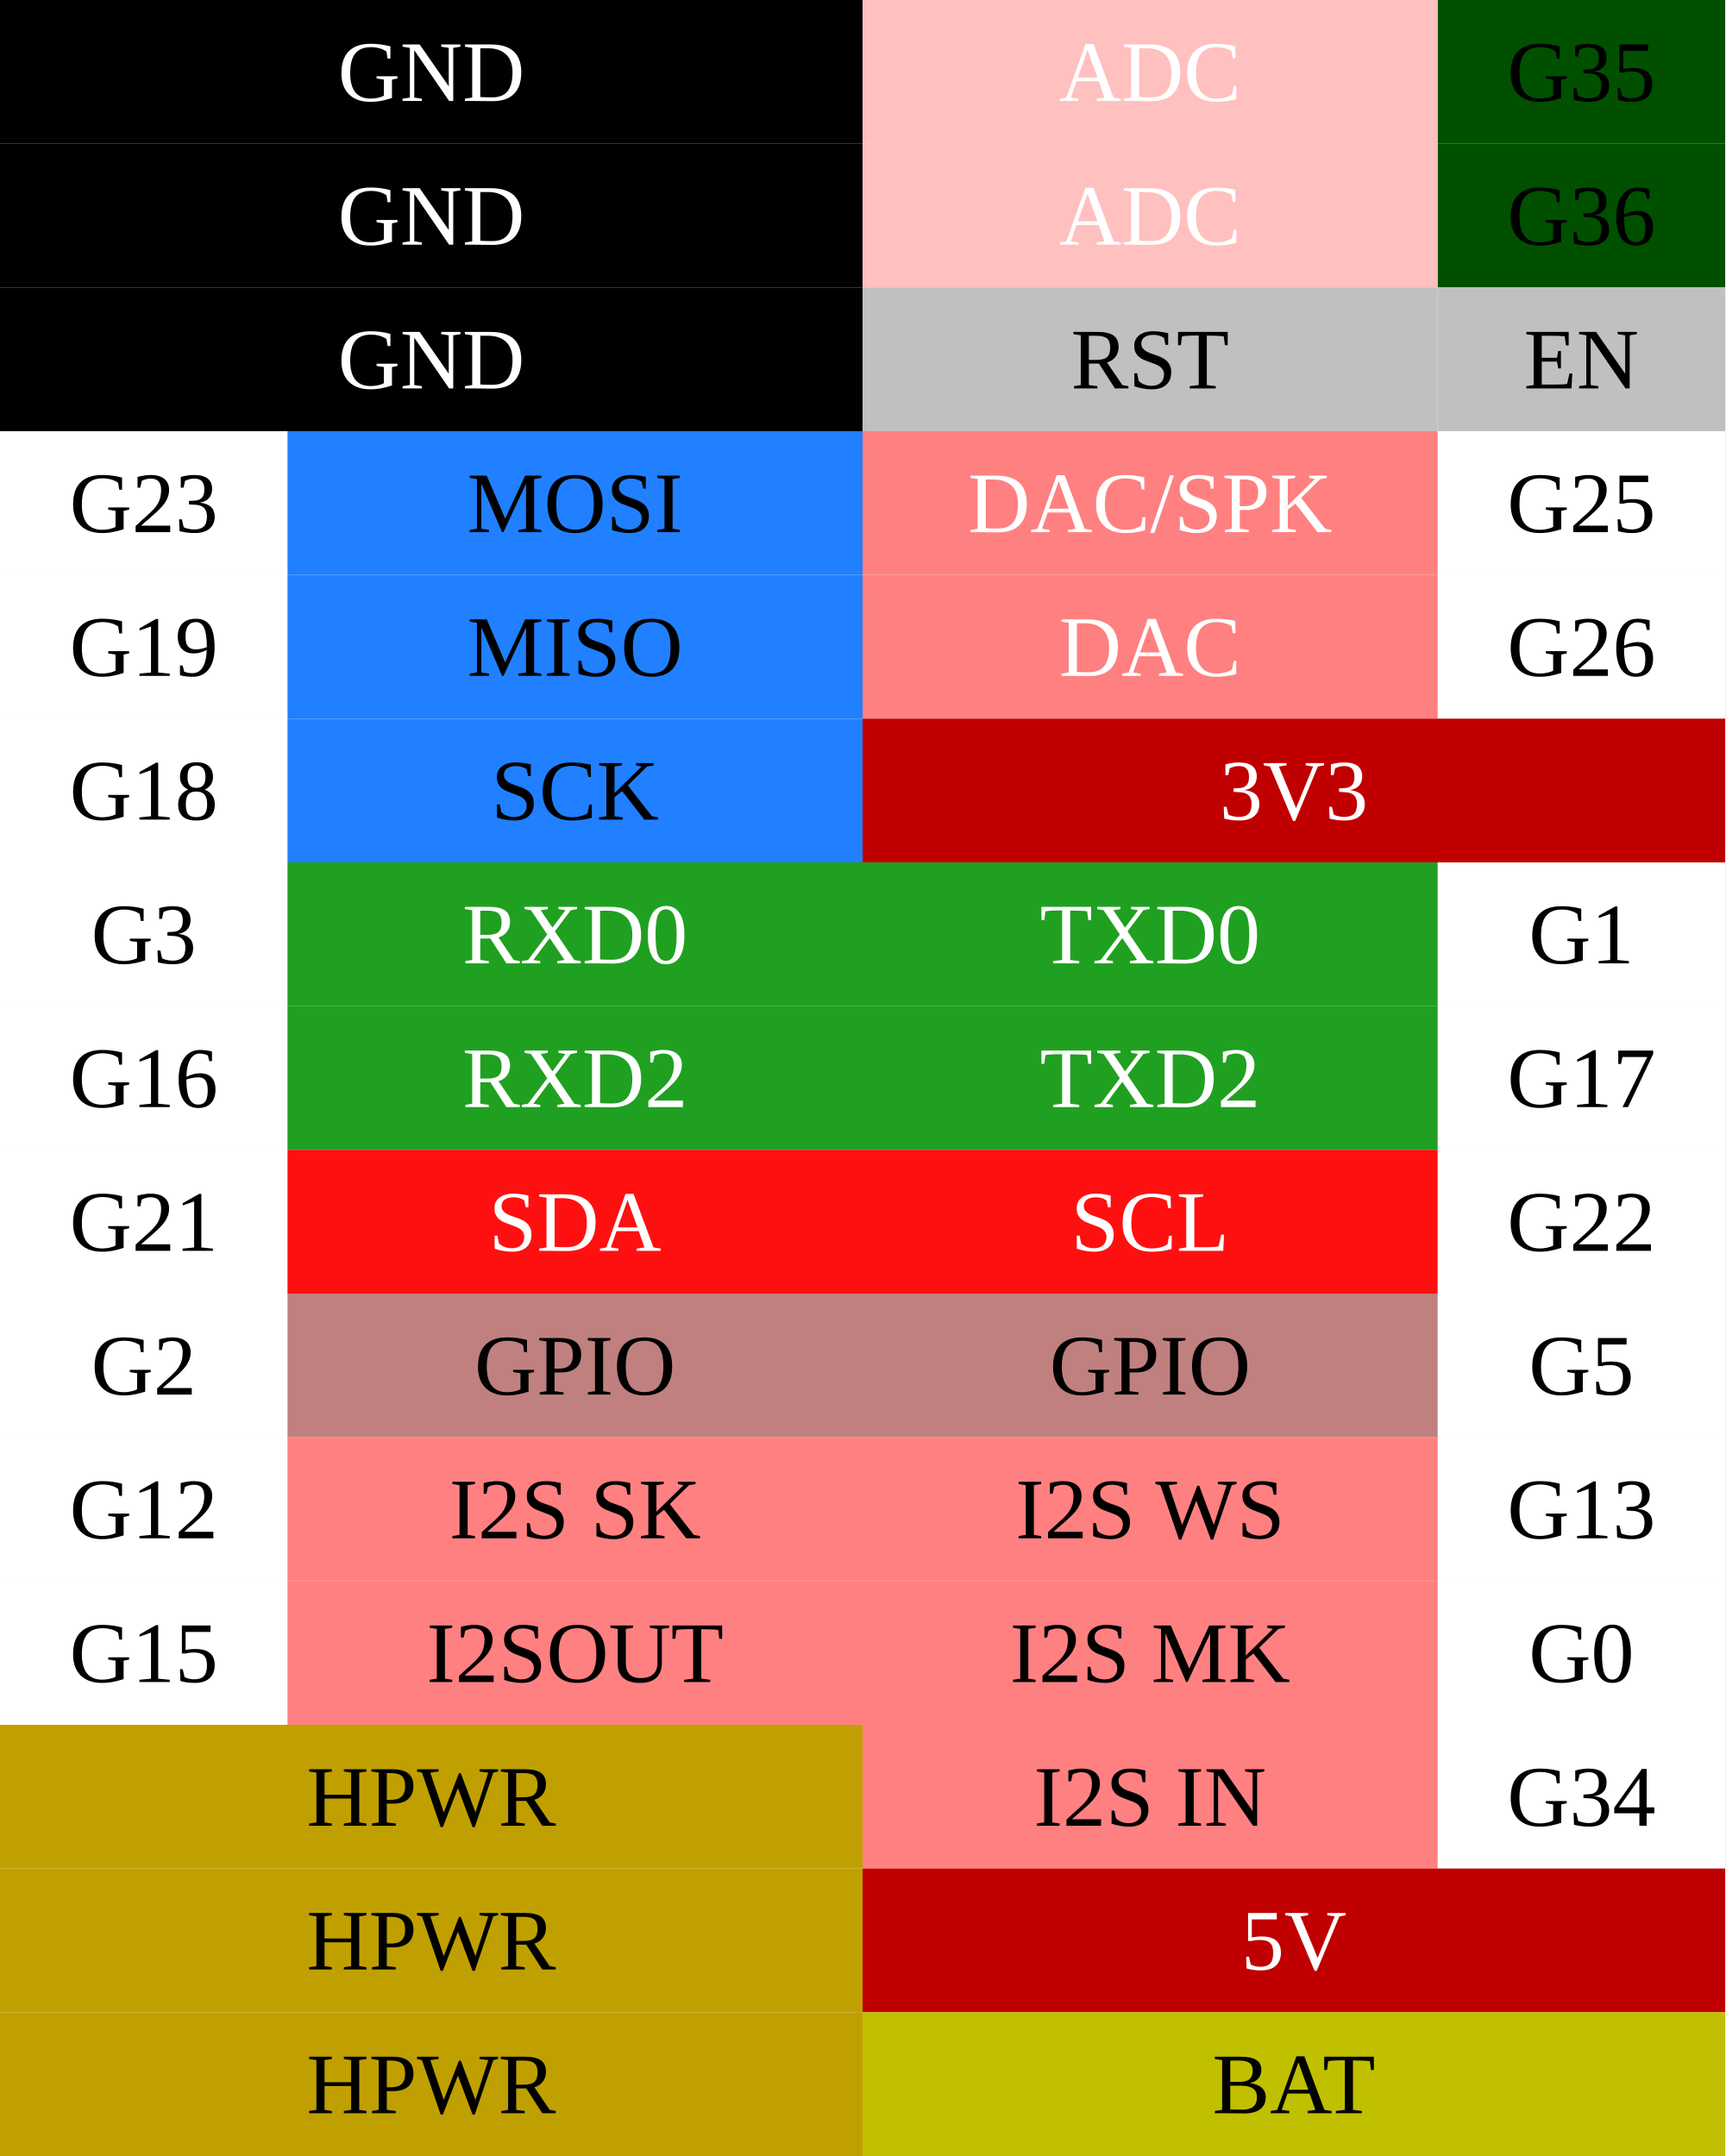
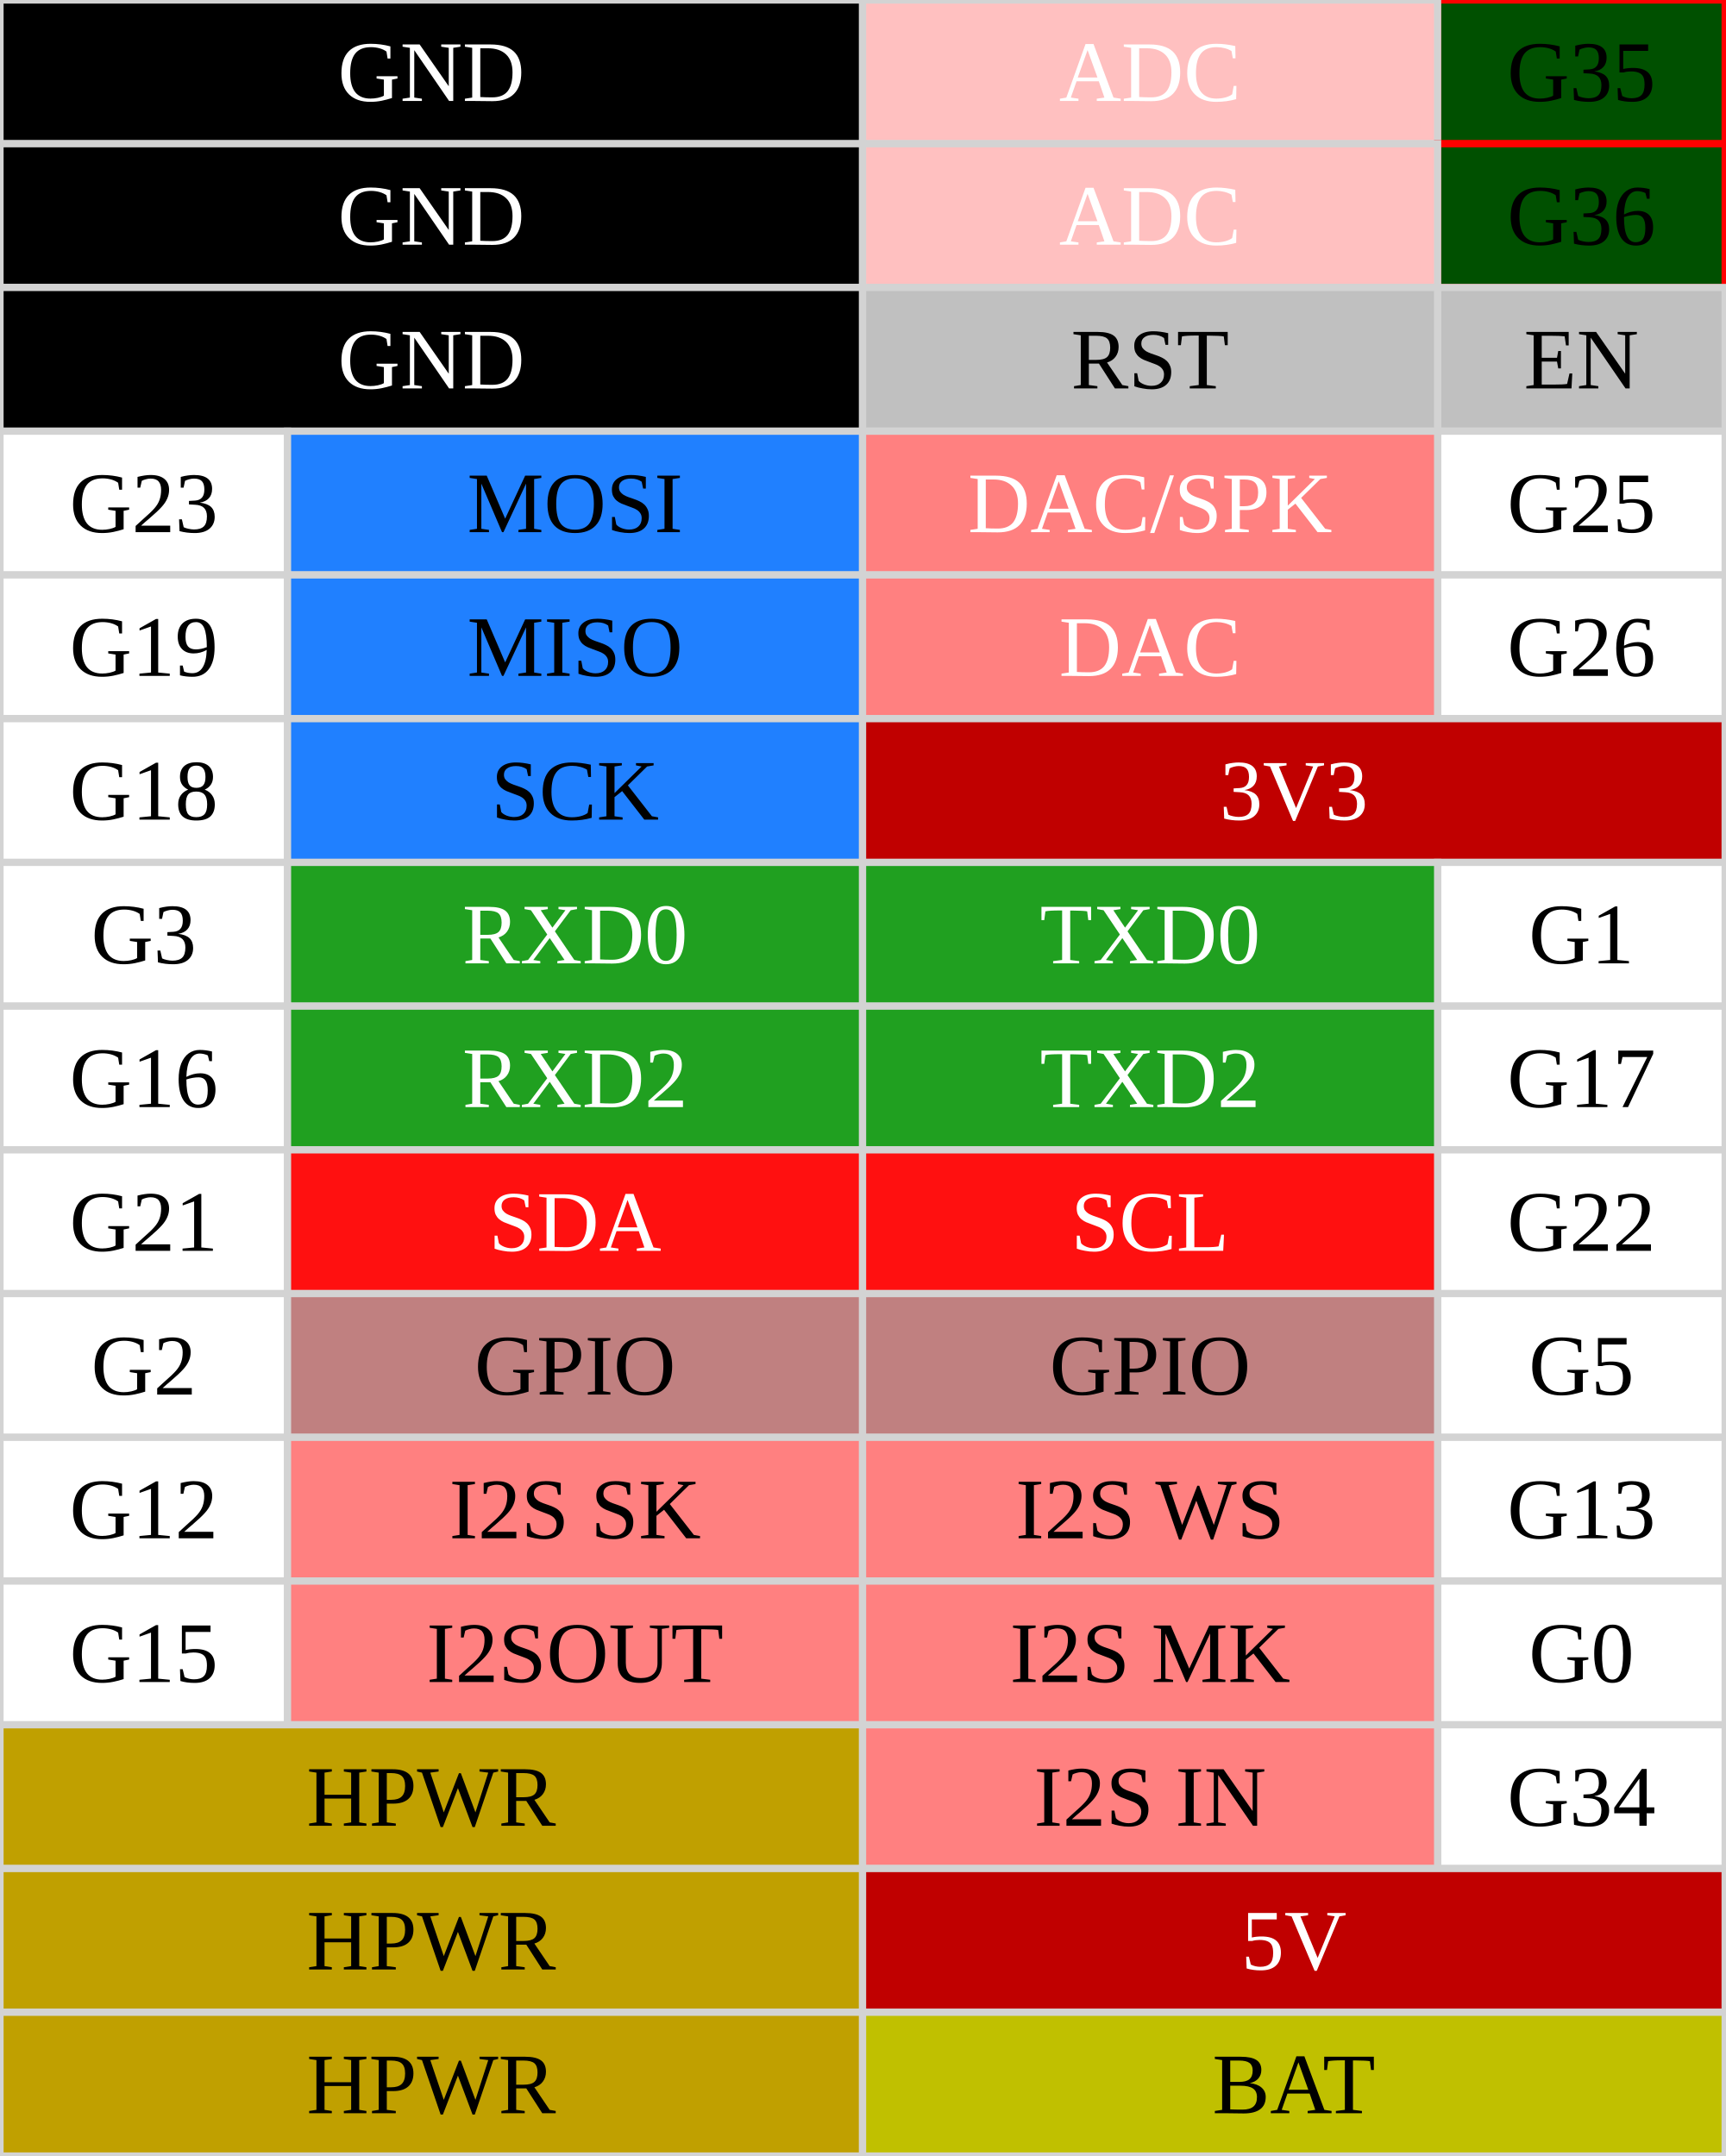
<svg xmlns="http://www.w3.org/2000/svg" baseProfile="full" height="300" version="1.1" width="240">
  <defs />
-   <rect fill="black" height="20" width="120" x="0" y="0" />
+   <rect fill="black" height="20" stroke="lightgray" width="120" x="0" y="0" />
  <text fill="white" style="text-anchor:middle; dominant-baseline:central" x="60.0" y="10.0">GND</text>
-   <rect fill="#005000" height="20" width="40" x="200" y="0" />
+   <rect fill="#005000" height="20" stroke="red" width="40" x="200" y="0" />
  <text fill="#000000" style="text-anchor:middle; dominant-baseline:central" x="220.0" y="10.0">G35</text>
-   <rect fill="#ffc0c0" height="20" width="80" x="120" y="0" />
+   <rect fill="#ffc0c0" height="20" stroke="lightgray" width="80" x="120" y="0" />
  <text fill="#ffffff" style="text-anchor:middle; dominant-baseline:central" x="160.0" y="10.0">ADC</text>
-   <rect fill="black" height="20" width="120" x="0" y="20" />
+   <rect fill="black" height="20" stroke="lightgray" width="120" x="0" y="20" />
  <text fill="white" style="text-anchor:middle; dominant-baseline:central" x="60.0" y="30.0">GND</text>
-   <rect fill="#005000" height="20" width="40" x="200" y="20" />
+   <rect fill="#005000" height="20" stroke="red" width="40" x="200" y="20" />
  <text fill="#000000" style="text-anchor:middle; dominant-baseline:central" x="220.0" y="30.0">G36</text>
-   <rect fill="#ffc0c0" height="20" width="80" x="120" y="20" />
+   <rect fill="#ffc0c0" height="20" stroke="lightgray" width="80" x="120" y="20" />
  <text fill="#ffffff" style="text-anchor:middle; dominant-baseline:central" x="160.0" y="30.0">ADC</text>
-   <rect fill="black" height="20" width="120" x="0" y="40" />
+   <rect fill="black" height="20" stroke="lightgray" width="120" x="0" y="40" />
  <text fill="white" style="text-anchor:middle; dominant-baseline:central" x="60.0" y="50.0">GND</text>
-   <rect fill="#c0c0c0" height="20" width="40" x="200" y="40" />
+   <rect fill="#c0c0c0" height="20" stroke="lightgray" width="40" x="200" y="40" />
  <text fill="#000000" style="text-anchor:middle; dominant-baseline:central" x="220.0" y="50.0">EN</text>
-   <rect fill="#c0c0c0" height="20" width="80" x="120" y="40" />
+   <rect fill="#c0c0c0" height="20" stroke="lightgray" width="80" x="120" y="40" />
  <text fill="#000000" style="text-anchor:middle; dominant-baseline:central" x="160.0" y="50.0">RST</text>
-   <rect fill="#ffffff" height="20" width="40" x="0" y="60" />
+   <rect fill="#ffffff" height="20" stroke="lightgray" width="40" x="0" y="60" />
  <text fill="#000000" style="text-anchor:middle; dominant-baseline:central" x="20.0" y="70.0">G23</text>
-   <rect fill="#2080ff" height="20" width="80" x="40" y="60" />
+   <rect fill="#2080ff" height="20" stroke="lightgray" width="80" x="40" y="60" />
  <text fill="#000000" style="text-anchor:middle; dominant-baseline:central" x="80.0" y="70.0">MOSI</text>
-   <rect fill="#ffffff" height="20" width="40" x="200" y="60" />
+   <rect fill="#ffffff" height="20" stroke="lightgray" width="40" x="200" y="60" />
  <text fill="#000000" style="text-anchor:middle; dominant-baseline:central" x="220.0" y="70.0">G25</text>
-   <rect fill="#ff8080" height="20" width="80" x="120" y="60" />
+   <rect fill="#ff8080" height="20" stroke="lightgray" width="80" x="120" y="60" />
  <text fill="#ffffff" style="text-anchor:middle; dominant-baseline:central" x="160.0" y="70.0">DAC/SPK</text>
-   <rect fill="#ffffff" height="20" width="40" x="0" y="80" />
+   <rect fill="#ffffff" height="20" stroke="lightgray" width="40" x="0" y="80" />
  <text fill="#000000" style="text-anchor:middle; dominant-baseline:central" x="20.0" y="90.0">G19</text>
-   <rect fill="#2080ff" height="20" width="80" x="40" y="80" />
+   <rect fill="#2080ff" height="20" stroke="lightgray" width="80" x="40" y="80" />
  <text fill="#000000" style="text-anchor:middle; dominant-baseline:central" x="80.0" y="90.0">MISO</text>
-   <rect fill="#ffffff" height="20" width="40" x="200" y="80" />
+   <rect fill="#ffffff" height="20" stroke="lightgray" width="40" x="200" y="80" />
  <text fill="#000000" style="text-anchor:middle; dominant-baseline:central" x="220.0" y="90.0">G26</text>
-   <rect fill="#ff8080" height="20" width="80" x="120" y="80" />
+   <rect fill="#ff8080" height="20" stroke="lightgray" width="80" x="120" y="80" />
  <text fill="#ffffff" style="text-anchor:middle; dominant-baseline:central" x="160.0" y="90.0">DAC</text>
-   <rect fill="#ffffff" height="20" width="40" x="0" y="100" />
+   <rect fill="#ffffff" height="20" stroke="lightgray" width="40" x="0" y="100" />
  <text fill="#000000" style="text-anchor:middle; dominant-baseline:central" x="20.0" y="110.0">G18</text>
-   <rect fill="#2080ff" height="20" width="80" x="40" y="100" />
+   <rect fill="#2080ff" height="20" stroke="lightgray" width="80" x="40" y="100" />
  <text fill="#000000" style="text-anchor:middle; dominant-baseline:central" x="80.0" y="110.0">SCK</text>
-   <rect fill="#c00000" height="20" width="120" x="120" y="100" />
+   <rect fill="#c00000" height="20" stroke="lightgray" width="120" x="120" y="100" />
  <text fill="#ffffff" style="text-anchor:middle; dominant-baseline:central" x="180.0" y="110.0">3V3</text>
-   <rect fill="#ffffff" height="20" width="40" x="0" y="120" />
+   <rect fill="#ffffff" height="20" stroke="lightgray" width="40" x="0" y="120" />
  <text fill="#000000" style="text-anchor:middle; dominant-baseline:central" x="20.0" y="130.0">G3</text>
-   <rect fill="#20a020" height="20" width="80" x="40" y="120" />
+   <rect fill="#20a020" height="20" stroke="lightgray" width="80" x="40" y="120" />
  <text fill="#ffffff" style="text-anchor:middle; dominant-baseline:central" x="80.0" y="130.0">RXD0</text>
-   <rect fill="#ffffff" height="20" width="40" x="200" y="120" />
+   <rect fill="#ffffff" height="20" stroke="lightgray" width="40" x="200" y="120" />
  <text fill="#000000" style="text-anchor:middle; dominant-baseline:central" x="220.0" y="130.0">G1</text>
-   <rect fill="#20a020" height="20" width="80" x="120" y="120" />
+   <rect fill="#20a020" height="20" stroke="lightgray" width="80" x="120" y="120" />
  <text fill="#ffffff" style="text-anchor:middle; dominant-baseline:central" x="160.0" y="130.0">TXD0</text>
-   <rect fill="#ffffff" height="20" width="40" x="0" y="140" />
+   <rect fill="#ffffff" height="20" stroke="lightgray" width="40" x="0" y="140" />
  <text fill="#000000" style="text-anchor:middle; dominant-baseline:central" x="20.0" y="150.0">G16</text>
-   <rect fill="#20a020" height="20" width="80" x="40" y="140" />
+   <rect fill="#20a020" height="20" stroke="lightgray" width="80" x="40" y="140" />
  <text fill="#ffffff" style="text-anchor:middle; dominant-baseline:central" x="80.0" y="150.0">RXD2</text>
-   <rect fill="#ffffff" height="20" width="40" x="200" y="140" />
+   <rect fill="#ffffff" height="20" stroke="lightgray" width="40" x="200" y="140" />
  <text fill="#000000" style="text-anchor:middle; dominant-baseline:central" x="220.0" y="150.0">G17</text>
-   <rect fill="#20a020" height="20" width="80" x="120" y="140" />
+   <rect fill="#20a020" height="20" stroke="lightgray" width="80" x="120" y="140" />
  <text fill="#ffffff" style="text-anchor:middle; dominant-baseline:central" x="160.0" y="150.0">TXD2</text>
-   <rect fill="#ffffff" height="20" width="40" x="0" y="160" />
+   <rect fill="#ffffff" height="20" stroke="lightgray" width="40" x="0" y="160" />
  <text fill="#000000" style="text-anchor:middle; dominant-baseline:central" x="20.0" y="170.0">G21</text>
-   <rect fill="#ff1010" height="20" width="80" x="40" y="160" />
+   <rect fill="#ff1010" height="20" stroke="lightgray" width="80" x="40" y="160" />
  <text fill="#ffffff" style="text-anchor:middle; dominant-baseline:central" x="80.0" y="170.0">SDA</text>
-   <rect fill="#ffffff" height="20" width="40" x="200" y="160" />
+   <rect fill="#ffffff" height="20" stroke="lightgray" width="40" x="200" y="160" />
  <text fill="#000000" style="text-anchor:middle; dominant-baseline:central" x="220.0" y="170.0">G22</text>
-   <rect fill="#ff1010" height="20" width="80" x="120" y="160" />
+   <rect fill="#ff1010" height="20" stroke="lightgray" width="80" x="120" y="160" />
  <text fill="#ffffff" style="text-anchor:middle; dominant-baseline:central" x="160.0" y="170.0">SCL</text>
-   <rect fill="#ffffff" height="20" width="40" x="0" y="180" />
+   <rect fill="#ffffff" height="20" stroke="lightgray" width="40" x="0" y="180" />
  <text fill="#000000" style="text-anchor:middle; dominant-baseline:central" x="20.0" y="190.0">G2</text>
-   <rect fill="#c08080" height="20" width="80" x="40" y="180" />
+   <rect fill="#c08080" height="20" stroke="lightgray" width="80" x="40" y="180" />
  <text fill="#000000" style="text-anchor:middle; dominant-baseline:central" x="80.0" y="190.0">GPIO</text>
-   <rect fill="#ffffff" height="20" width="40" x="200" y="180" />
+   <rect fill="#ffffff" height="20" stroke="lightgray" width="40" x="200" y="180" />
  <text fill="#000000" style="text-anchor:middle; dominant-baseline:central" x="220.0" y="190.0">G5</text>
-   <rect fill="#c08080" height="20" width="80" x="120" y="180" />
+   <rect fill="#c08080" height="20" stroke="lightgray" width="80" x="120" y="180" />
  <text fill="#000000" style="text-anchor:middle; dominant-baseline:central" x="160.0" y="190.0">GPIO</text>
-   <rect fill="#ffffff" height="20" width="40" x="0" y="200" />
+   <rect fill="#ffffff" height="20" stroke="lightgray" width="40" x="0" y="200" />
  <text fill="#000000" style="text-anchor:middle; dominant-baseline:central" x="20.0" y="210.0">G12</text>
-   <rect fill="#ff8080" height="20" width="80" x="40" y="200" />
+   <rect fill="#ff8080" height="20" stroke="lightgray" width="80" x="40" y="200" />
  <text fill="#000000" style="text-anchor:middle; dominant-baseline:central" x="80.0" y="210.0">I2S SK</text>
-   <rect fill="#ffffff" height="20" width="40" x="200" y="200" />
+   <rect fill="#ffffff" height="20" stroke="lightgray" width="40" x="200" y="200" />
  <text fill="#000000" style="text-anchor:middle; dominant-baseline:central" x="220.0" y="210.0">G13</text>
-   <rect fill="#ff8080" height="20" width="80" x="120" y="200" />
+   <rect fill="#ff8080" height="20" stroke="lightgray" width="80" x="120" y="200" />
  <text fill="#000000" style="text-anchor:middle; dominant-baseline:central" x="160.0" y="210.0">I2S WS</text>
-   <rect fill="#ffffff" height="20" width="40" x="0" y="220" />
+   <rect fill="#ffffff" height="20" stroke="lightgray" width="40" x="0" y="220" />
  <text fill="#000000" style="text-anchor:middle; dominant-baseline:central" x="20.0" y="230.0">G15</text>
-   <rect fill="#ff8080" height="20" width="80" x="40" y="220" />
+   <rect fill="#ff8080" height="20" stroke="lightgray" width="80" x="40" y="220" />
  <text fill="#000000" style="text-anchor:middle; dominant-baseline:central" x="80.0" y="230.0">I2SOUT</text>
-   <rect fill="#ffffff" height="20" width="40" x="200" y="220" />
+   <rect fill="#ffffff" height="20" stroke="lightgray" width="40" x="200" y="220" />
  <text fill="#000000" style="text-anchor:middle; dominant-baseline:central" x="220.0" y="230.0">G0</text>
-   <rect fill="#ff8080" height="20" width="80" x="120" y="220" />
+   <rect fill="#ff8080" height="20" stroke="lightgray" width="80" x="120" y="220" />
  <text fill="#000000" style="text-anchor:middle; dominant-baseline:central" x="160.0" y="230.0">I2S MK</text>
-   <rect fill="#c0a000" height="20" width="120" x="0" y="240" />
+   <rect fill="#c0a000" height="20" stroke="lightgray" width="120" x="0" y="240" />
  <text fill="#000000" style="text-anchor:middle; dominant-baseline:central" x="60.0" y="250.0">HPWR</text>
-   <rect fill="#ffffff" height="20" width="40" x="200" y="240" />
+   <rect fill="#ffffff" height="20" stroke="lightgray" width="40" x="200" y="240" />
  <text fill="#000000" style="text-anchor:middle; dominant-baseline:central" x="220.0" y="250.0">G34</text>
-   <rect fill="#ff8080" height="20" width="80" x="120" y="240" />
+   <rect fill="#ff8080" height="20" stroke="lightgray" width="80" x="120" y="240" />
  <text fill="#000000" style="text-anchor:middle; dominant-baseline:central" x="160.0" y="250.0">I2S IN</text>
-   <rect fill="#c0a000" height="20" width="120" x="0" y="260" />
+   <rect fill="#c0a000" height="20" stroke="lightgray" width="120" x="0" y="260" />
  <text fill="#000000" style="text-anchor:middle; dominant-baseline:central" x="60.0" y="270.0">HPWR</text>
-   <rect fill="#c00000" height="20" width="120" x="120" y="260" />
+   <rect fill="#c00000" height="20" stroke="lightgray" width="120" x="120" y="260" />
  <text fill="#ffffff" style="text-anchor:middle; dominant-baseline:central" x="180.0" y="270.0">5V</text>
-   <rect fill="#c0a000" height="20" width="120" x="0" y="280" />
+   <rect fill="#c0a000" height="20" stroke="lightgray" width="120" x="0" y="280" />
  <text fill="#000000" style="text-anchor:middle; dominant-baseline:central" x="60.0" y="290.0">HPWR</text>
-   <rect fill="#c0c000" height="20" width="120" x="120" y="280" />
+   <rect fill="#c0c000" height="20" stroke="lightgray" width="120" x="120" y="280" />
  <text fill="#000000" style="text-anchor:middle; dominant-baseline:central" x="180.0" y="290.0">BAT</text>
</svg>
